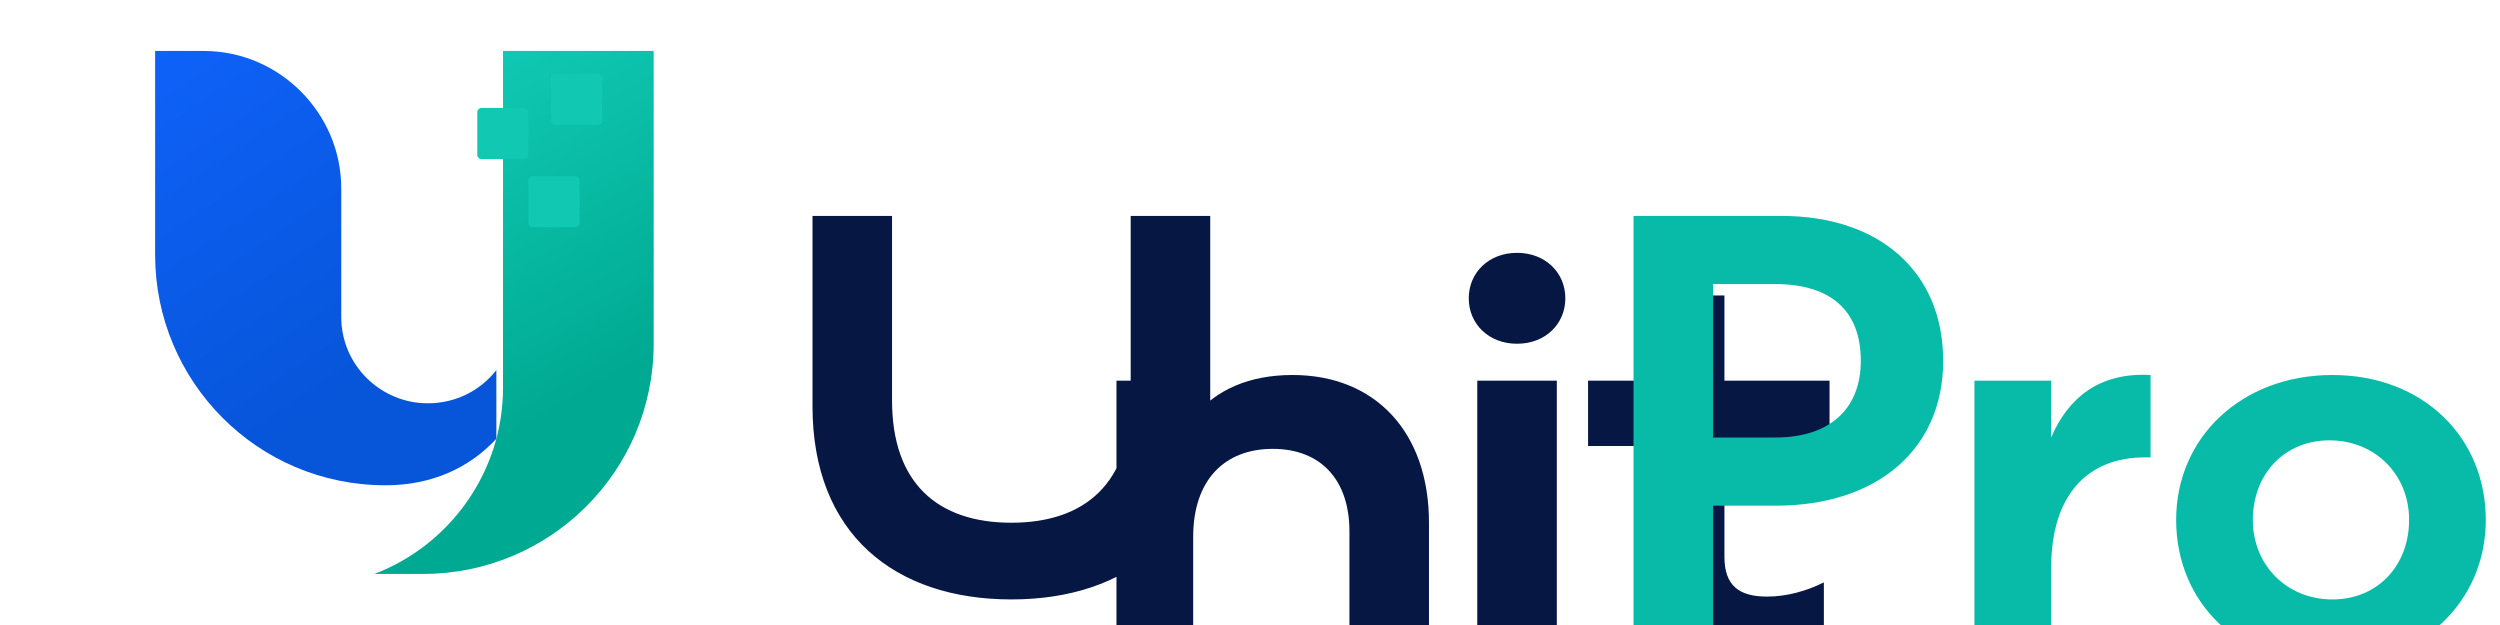
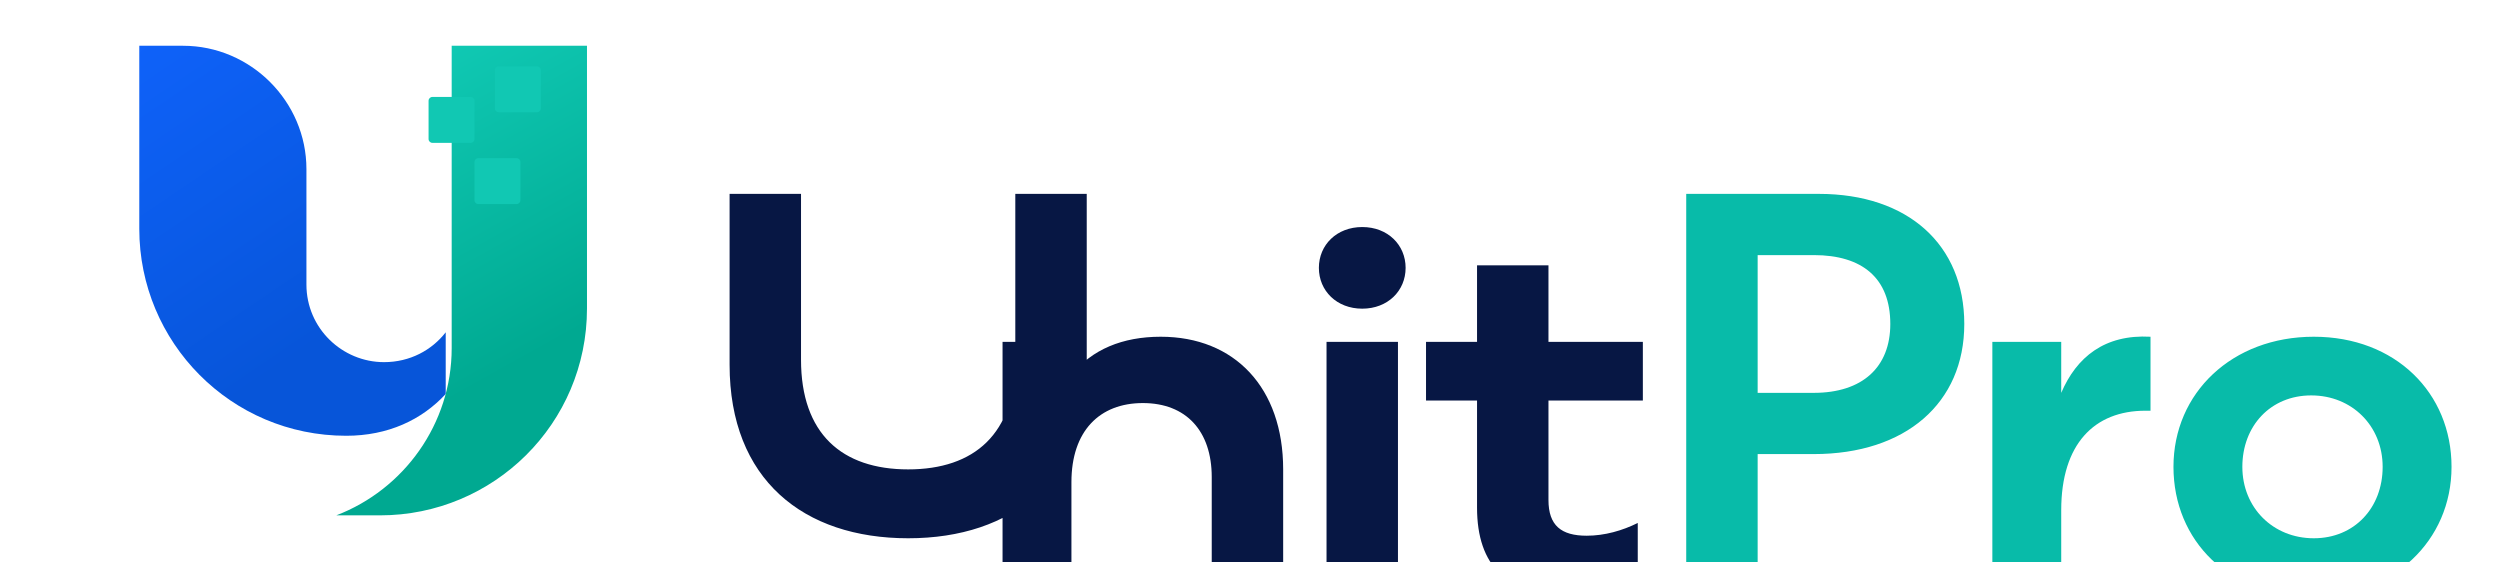
- <svg xmlns="http://www.w3.org/2000/svg" width="880" height="220" viewBox="0 0 880 220" role="img" aria-labelledby="title">
+ <svg xmlns="http://www.w3.org/2000/svg" width="980" height="220" viewBox="0 0 980 220" role="img" aria-labelledby="title">
  <defs>
    <linearGradient id="unitpro-blue" x1="30" y1="20" x2="145" y2="190" gradientUnits="userSpaceOnUse">
      <stop stop-color="#1064ff" />
      <stop offset="1" stop-color="#0755d9" />
    </linearGradient>
    <linearGradient id="unitpro-teal" x1="168" y1="40" x2="255" y2="196" gradientUnits="userSpaceOnUse">
      <stop stop-color="#12cdb8" />
      <stop offset="1" stop-color="#00a991" />
    </linearGradient>
  </defs>
-   <rect width="880" height="220" fill="none" />
+   <rect width="980" height="220" fill="none" />
  <path fill="url(#unitpro-blue)" d="M52 43h22c34 0 62 28 62 62v58c0 22 18 39 39 39 13 0 24-6 31-15v31c-12 13-29 21-50 21-58 0-104-47-104-104V43Z" transform="scale(.78) translate(18 -20)" />
  <path fill="url(#unitpro-teal)" d="M236 43h41v132c0 58-47 104-104 104h-22c34-13 58-46 58-84V43h27Z" transform="scale(.78) translate(18 -20)" />
  <rect x="168" y="38" width="18" height="18" rx="1.5" fill="#11c8b3" />
  <rect x="194" y="26" width="18" height="18" rx="1.5" fill="#11c8b3" />
  <rect x="186" y="62" width="18" height="18" rx="1.5" fill="#11c8b3" />
  <path fill="#071744" d="M286 76h28v65c0 29 16 43 42 43s42-14 42-43V76h28v67c0 45-29 68-70 68s-70-23-70-68V76Zm107 58h27v13c8-10 20-15 35-15 29 0 48 20 48 52v48h-28v-45c0-18-10-29-27-29-17 0-28 11-28 31v43h-27v-98Zm127 0h28v98h-28v-98Zm-3-29c0-9 7-16 17-16s17 7 17 16-7 16-17 16-17-7-17-16Zm62 52h-20v-23h20v-30h28v30h37v23h-37v39c0 10 5 14 15 14 7 0 14-2 20-5v22c-8 4-17 6-29 6-22 0-34-11-34-34v-42Z" />
-   <path fill="#08bba9" d="M661 76h52c35 0 57 20 57 51s-23 51-59 51h-22v54h-28V76Zm50 78c19 0 30-10 30-27 0-18-11-27-30-27h-22v54h22Zm70-20h27v20c6-14 17-23 35-22v29h-2c-20 0-33 13-33 39v32h-27v-98Zm71 49c0-29 23-51 55-51s54 22 54 51-23 51-55 51-54-22-54-51Zm82 0c0-16-12-28-28-28s-27 12-27 28 12 28 28 28 27-12 27-28Z" transform="translate(-86)" />
+   <path fill="#08bba9" d="M661 76h52c35 0 57 20 57 51s-23 51-59 51h-22v54h-28V76Zm50 78c19 0 30-10 30-27 0-18-11-27-30-27h-22v54h22Zm70-20h27v20c6-14 17-23 35-22v29h-2c-20 0-33 13-33 39v32h-27v-98Zm71 49c0-29 23-51 55-51s54 22 54 51-23 51-55 51-54-22-54-51Zm82 0c0-16-12-28-28-28s-27 12-27 28 12 28 28 28 27-12 27-28Z" />
</svg>
